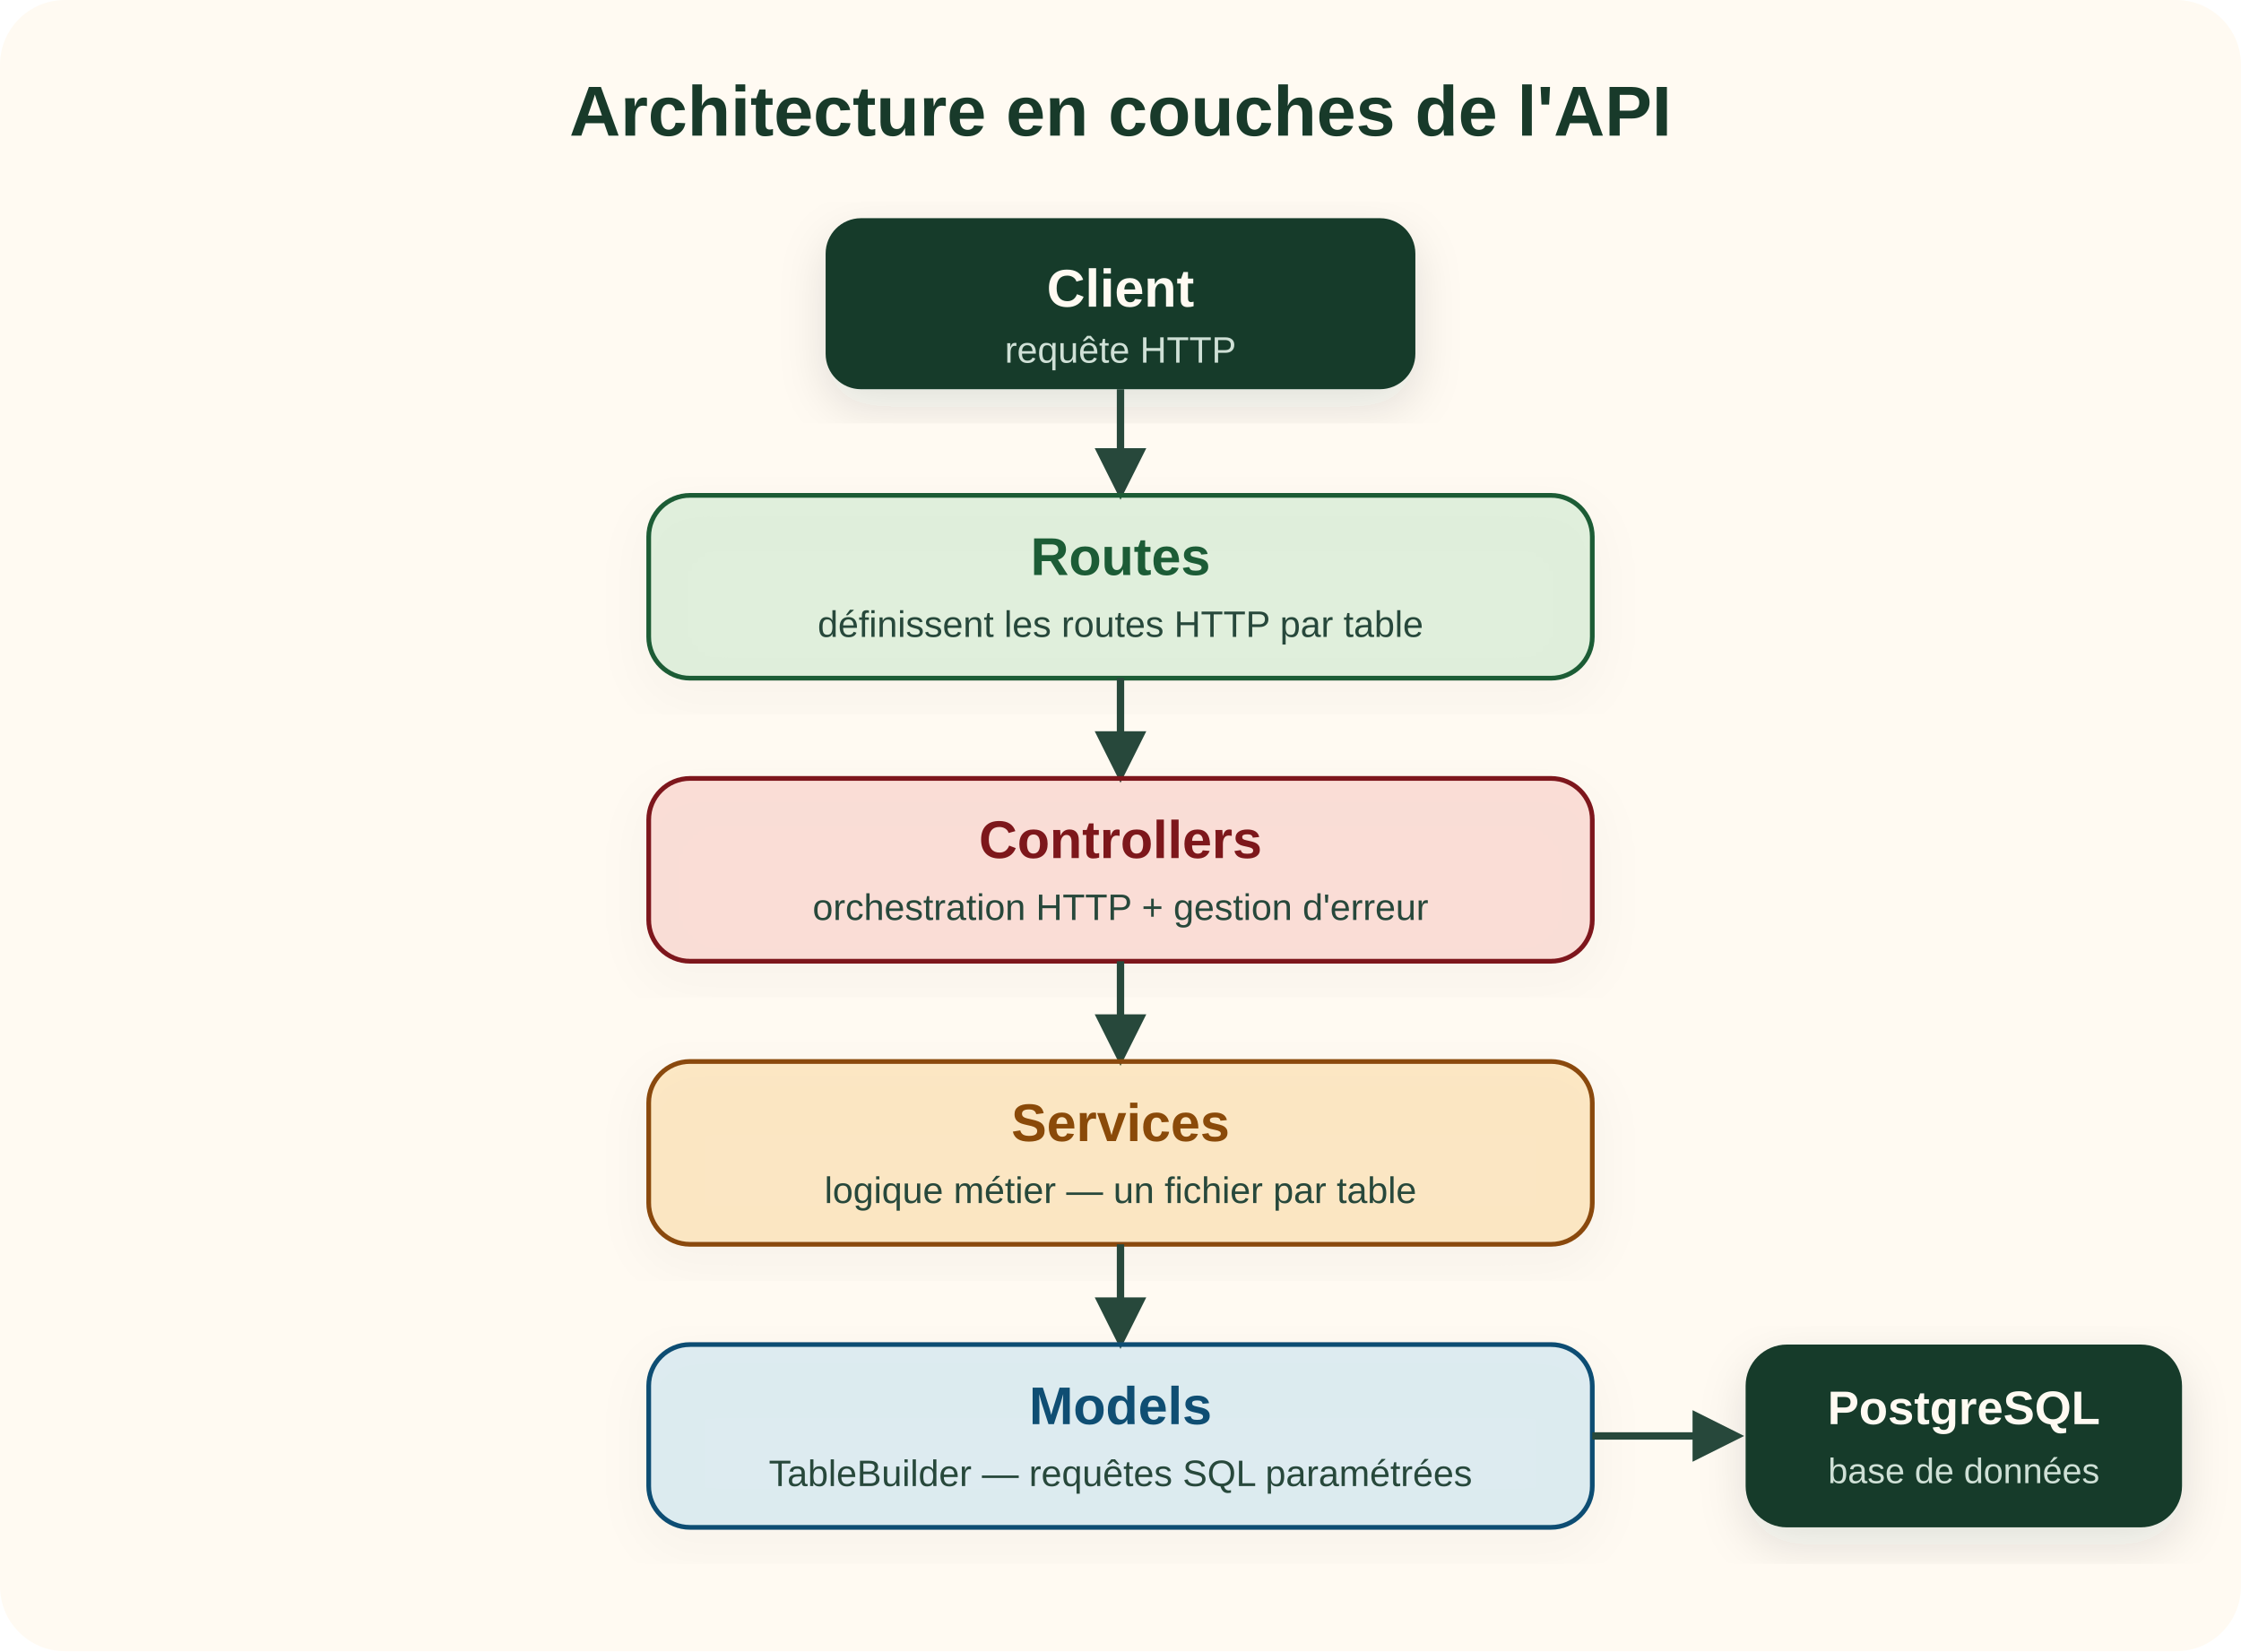
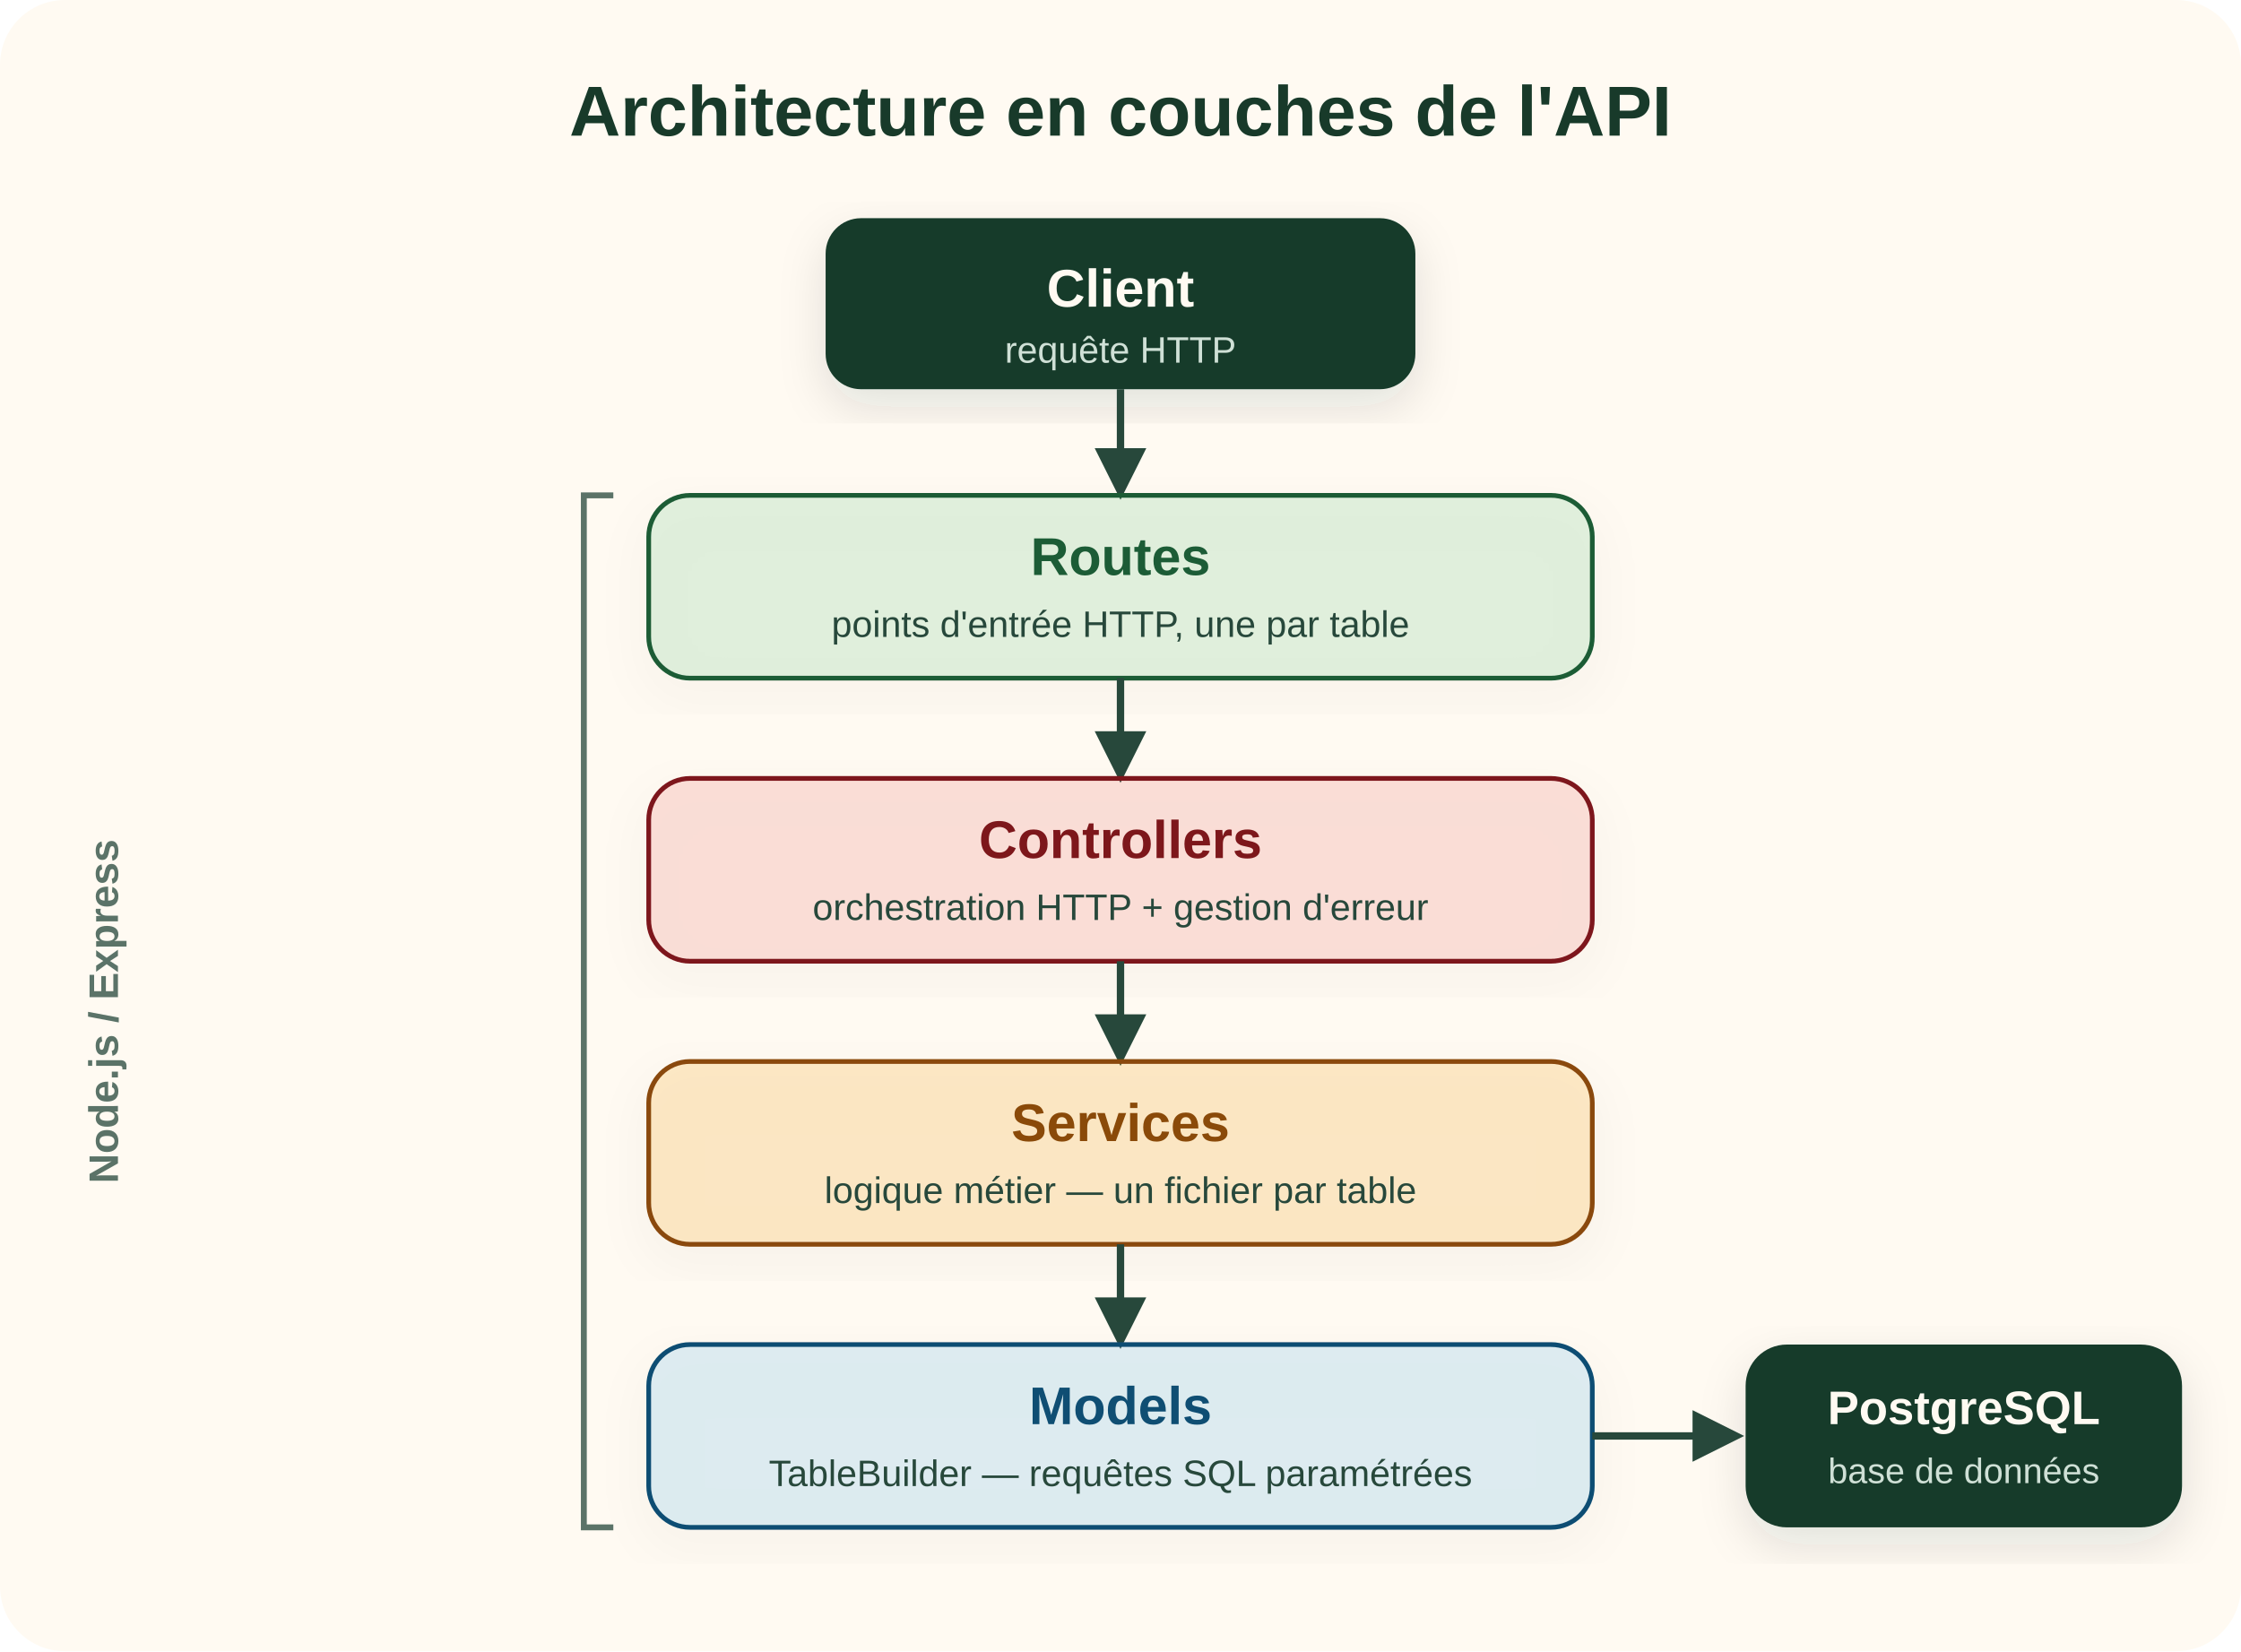
<svg xmlns="http://www.w3.org/2000/svg" viewBox="0 0 760 560" font-family="Segoe UI, Arial, sans-serif" role="img" aria-label="Schéma de l'architecture en couches de l'API">
  <defs>
    <marker id="arrow" viewBox="0 0 10 10" refX="8" refY="5" markerWidth="7" markerHeight="7" orient="auto-start-reverse">
      <path d="M0 0 L10 5 L0 10 z" fill="#27483b" />
    </marker>
    <filter id="soft" x="-20%" y="-20%" width="140%" height="140%">
      <feDropShadow dx="0" dy="6" stdDeviation="8" flood-color="#183a2a" flood-opacity="0.12" />
    </filter>
  </defs>
  <rect x="0" y="0" width="760" height="560" rx="22" fill="#fffaf2" />
  <text x="380" y="46" text-anchor="middle" font-size="24" font-weight="700" fill="#183a2a">Architecture en couches de l'API</text>
+   <path d="M208 168 h-10 v350 h10" fill="none" stroke="#5b7368" stroke-width="2" />
+   <text x="40" y="343" text-anchor="middle" font-size="14" font-weight="700" fill="#5b7368" transform="rotate(-90 40 343)">Node.js / Express</text>
  <g filter="url(#soft)">
    <rect x="280" y="74" width="200" height="58" rx="12" fill="#183a2a" />
  </g>
  <text x="380" y="104" text-anchor="middle" font-size="18" font-weight="700" fill="#fffaf2">Client</text>
  <text x="380" y="123" text-anchor="middle" font-size="12.5" fill="#cfe0d6">requête HTTP</text>
  <line x1="380" y1="132" x2="380" y2="166" stroke="#27483b" stroke-width="2.5" marker-end="url(#arrow)" />
  <g filter="url(#soft)">
    <rect x="220" y="168" width="320" height="62" rx="14" fill="rgba(46,184,97,0.14)" stroke="#1c5c36" stroke-width="1.6" />
  </g>
  <text x="380" y="195" text-anchor="middle" font-size="18" font-weight="700" fill="#1c5c36">Routes</text>
-   <text x="380" y="216" text-anchor="middle" font-size="12.5" fill="#27483b">définissent les routes HTTP par table</text>
+   <text x="380" y="216" text-anchor="middle" font-size="12.5" fill="#27483b">points d'entrée HTTP, une par table</text>
  <line x1="380" y1="230" x2="380" y2="262" stroke="#27483b" stroke-width="2.5" marker-end="url(#arrow)" />
  <g filter="url(#soft)">
    <rect x="220" y="264" width="320" height="62" rx="14" fill="rgba(225,43,53,0.13)" stroke="#7d171b" stroke-width="1.6" />
  </g>
  <text x="380" y="291" text-anchor="middle" font-size="18" font-weight="700" fill="#7d171b">Controllers</text>
  <text x="380" y="312" text-anchor="middle" font-size="12.5" fill="#27483b">orchestration HTTP + gestion d'erreur</text>
  <line x1="380" y1="326" x2="380" y2="358" stroke="#27483b" stroke-width="2.5" marker-end="url(#arrow)" />
  <g filter="url(#soft)">
    <rect x="220" y="360" width="320" height="62" rx="14" fill="rgba(245,159,11,0.18)" stroke="#8a4a09" stroke-width="1.6" />
  </g>
  <text x="380" y="387" text-anchor="middle" font-size="18" font-weight="700" fill="#8a4a09">Services</text>
  <text x="380" y="408" text-anchor="middle" font-size="12.5" fill="#27483b">logique métier — un fichier par table</text>
  <line x1="380" y1="422" x2="380" y2="454" stroke="#27483b" stroke-width="2.5" marker-end="url(#arrow)" />
  <g filter="url(#soft)">
    <rect x="220" y="456" width="320" height="62" rx="14" fill="rgba(40,166,237,0.15)" stroke="#0f4e73" stroke-width="1.6" />
  </g>
  <text x="380" y="483" text-anchor="middle" font-size="18" font-weight="700" fill="#0f4e73">Models</text>
  <text x="380" y="504" text-anchor="middle" font-size="12.5" fill="#27483b">TableBuilder — requêtes SQL paramétrées</text>
  <g filter="url(#soft)">
    <rect x="592" y="456" width="148" height="62" rx="14" fill="#183a2a" />
  </g>
  <text x="666" y="483" text-anchor="middle" font-size="16" font-weight="700" fill="#fffaf2">PostgreSQL</text>
  <text x="666" y="503" text-anchor="middle" font-size="12" fill="#cfe0d6">base de données</text>
  <line x1="540" y1="487" x2="588" y2="487" stroke="#27483b" stroke-width="2.5" marker-end="url(#arrow)" />
</svg>
